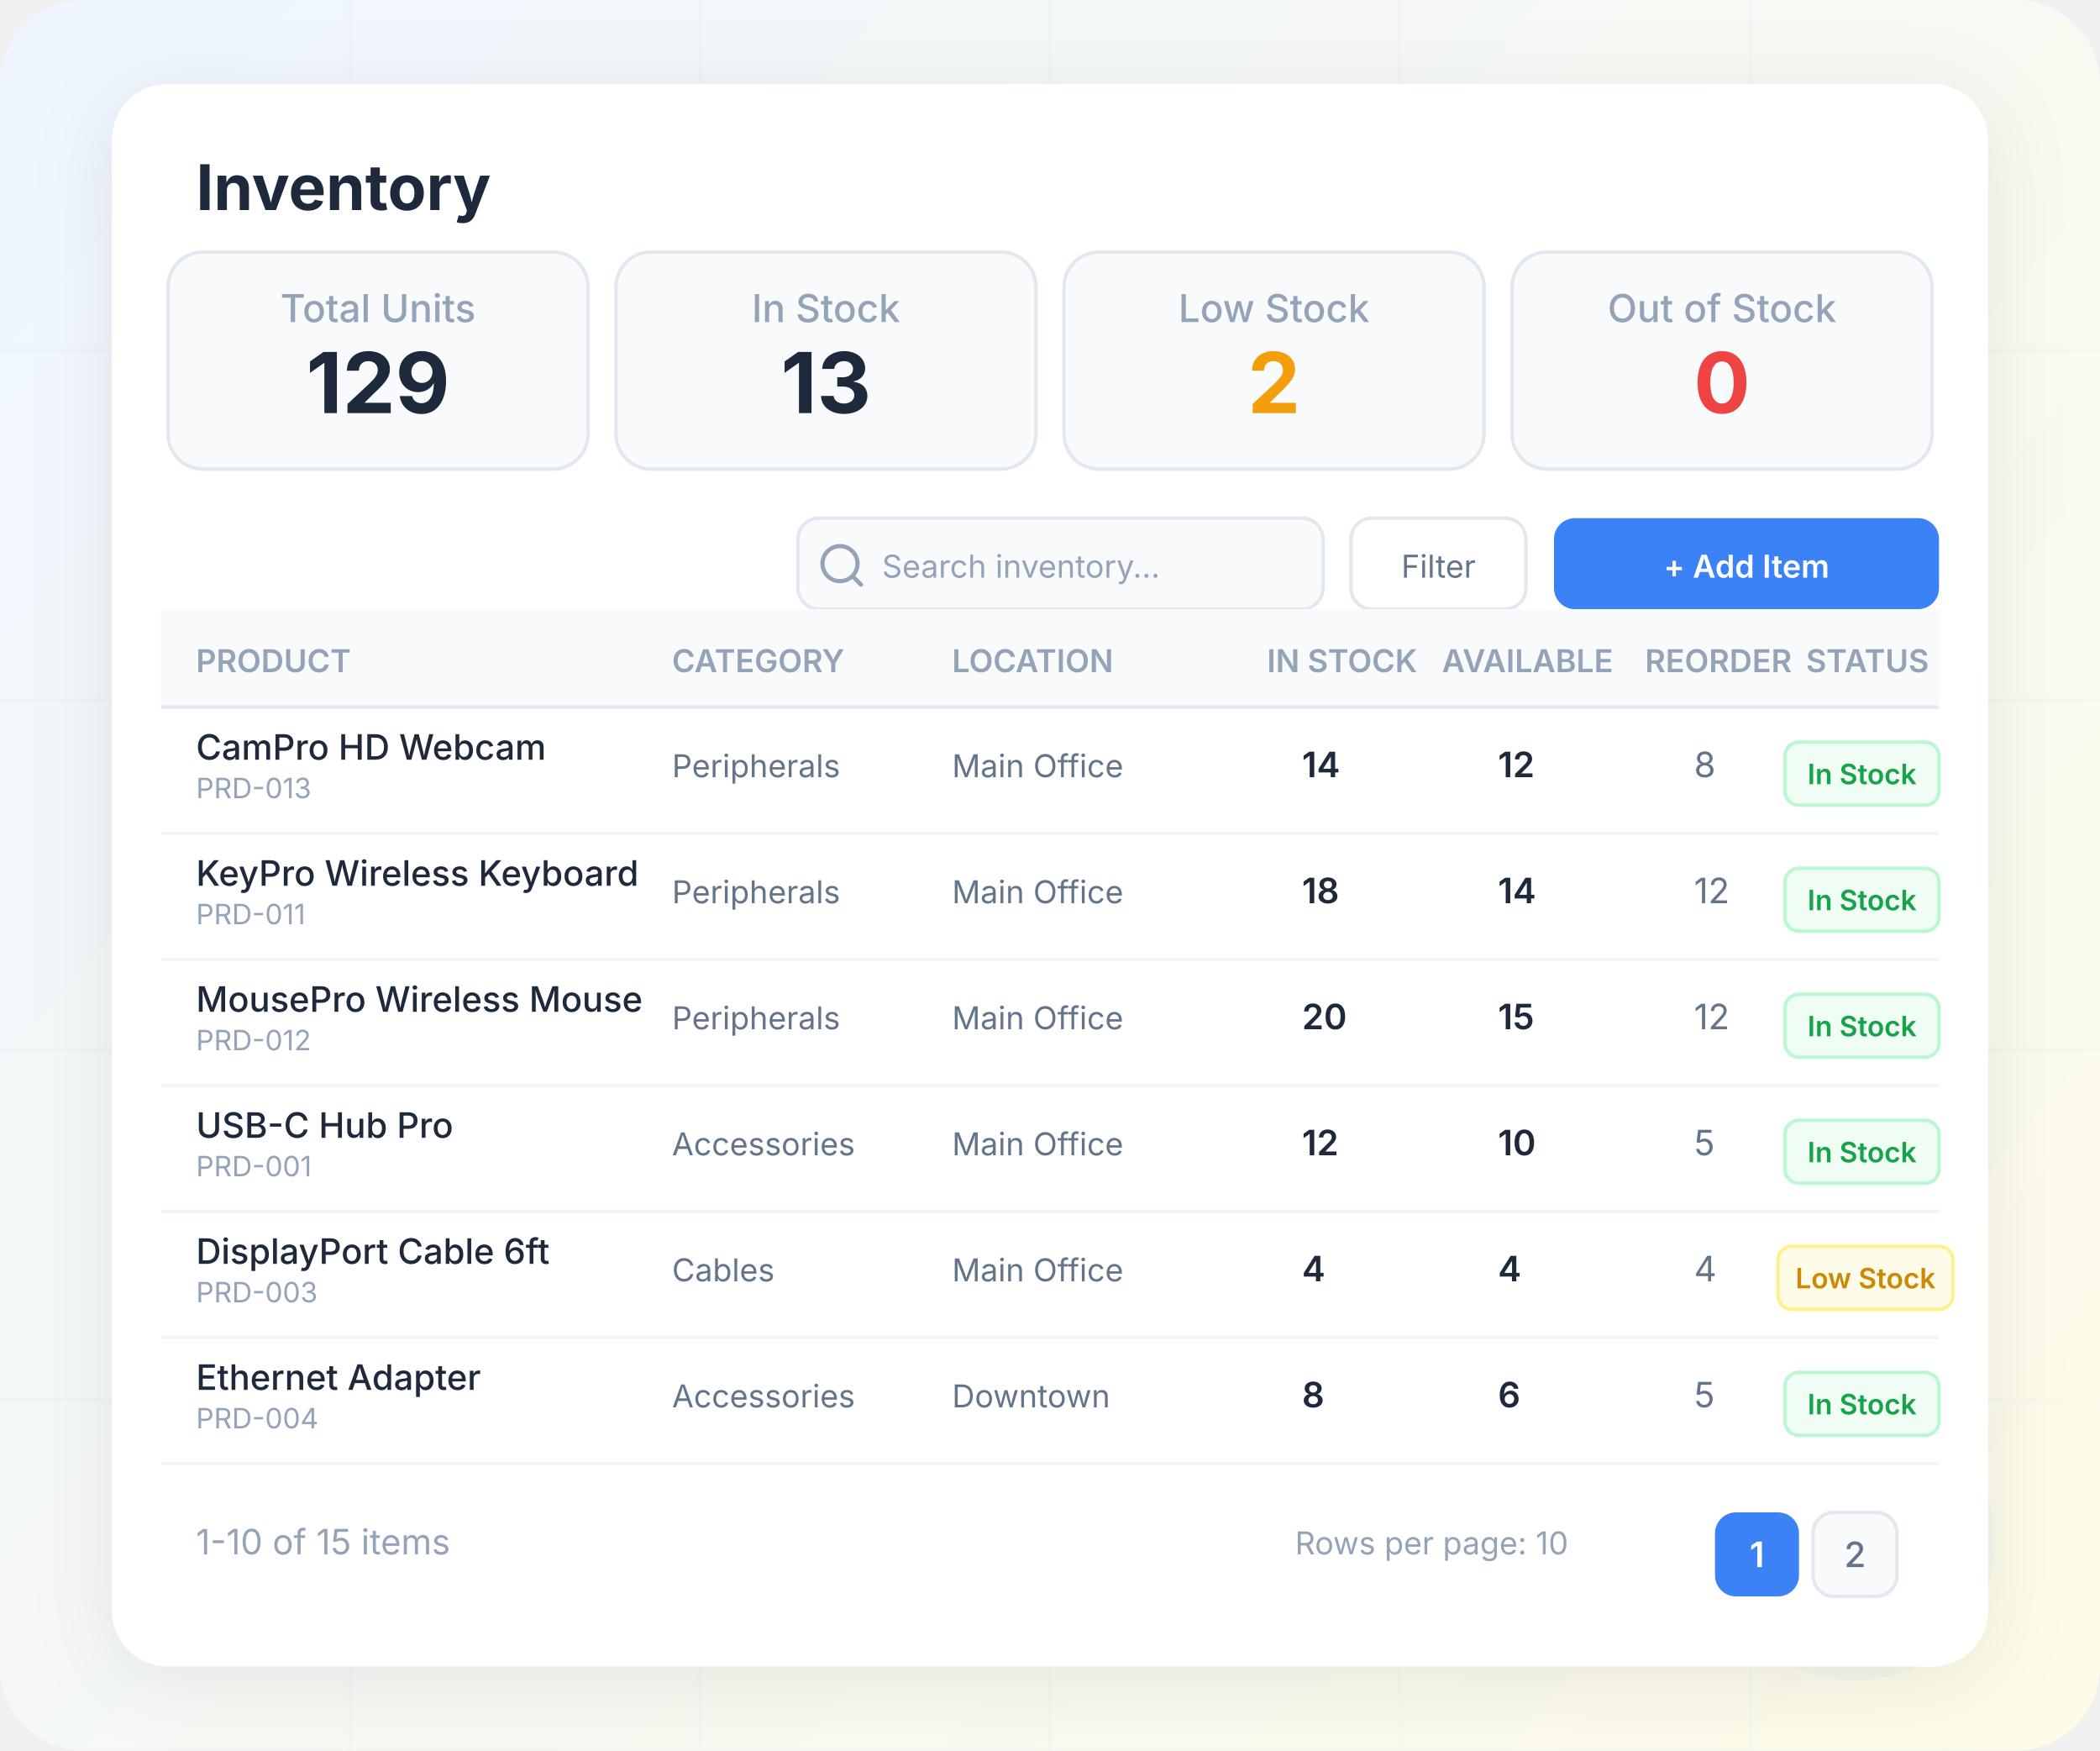
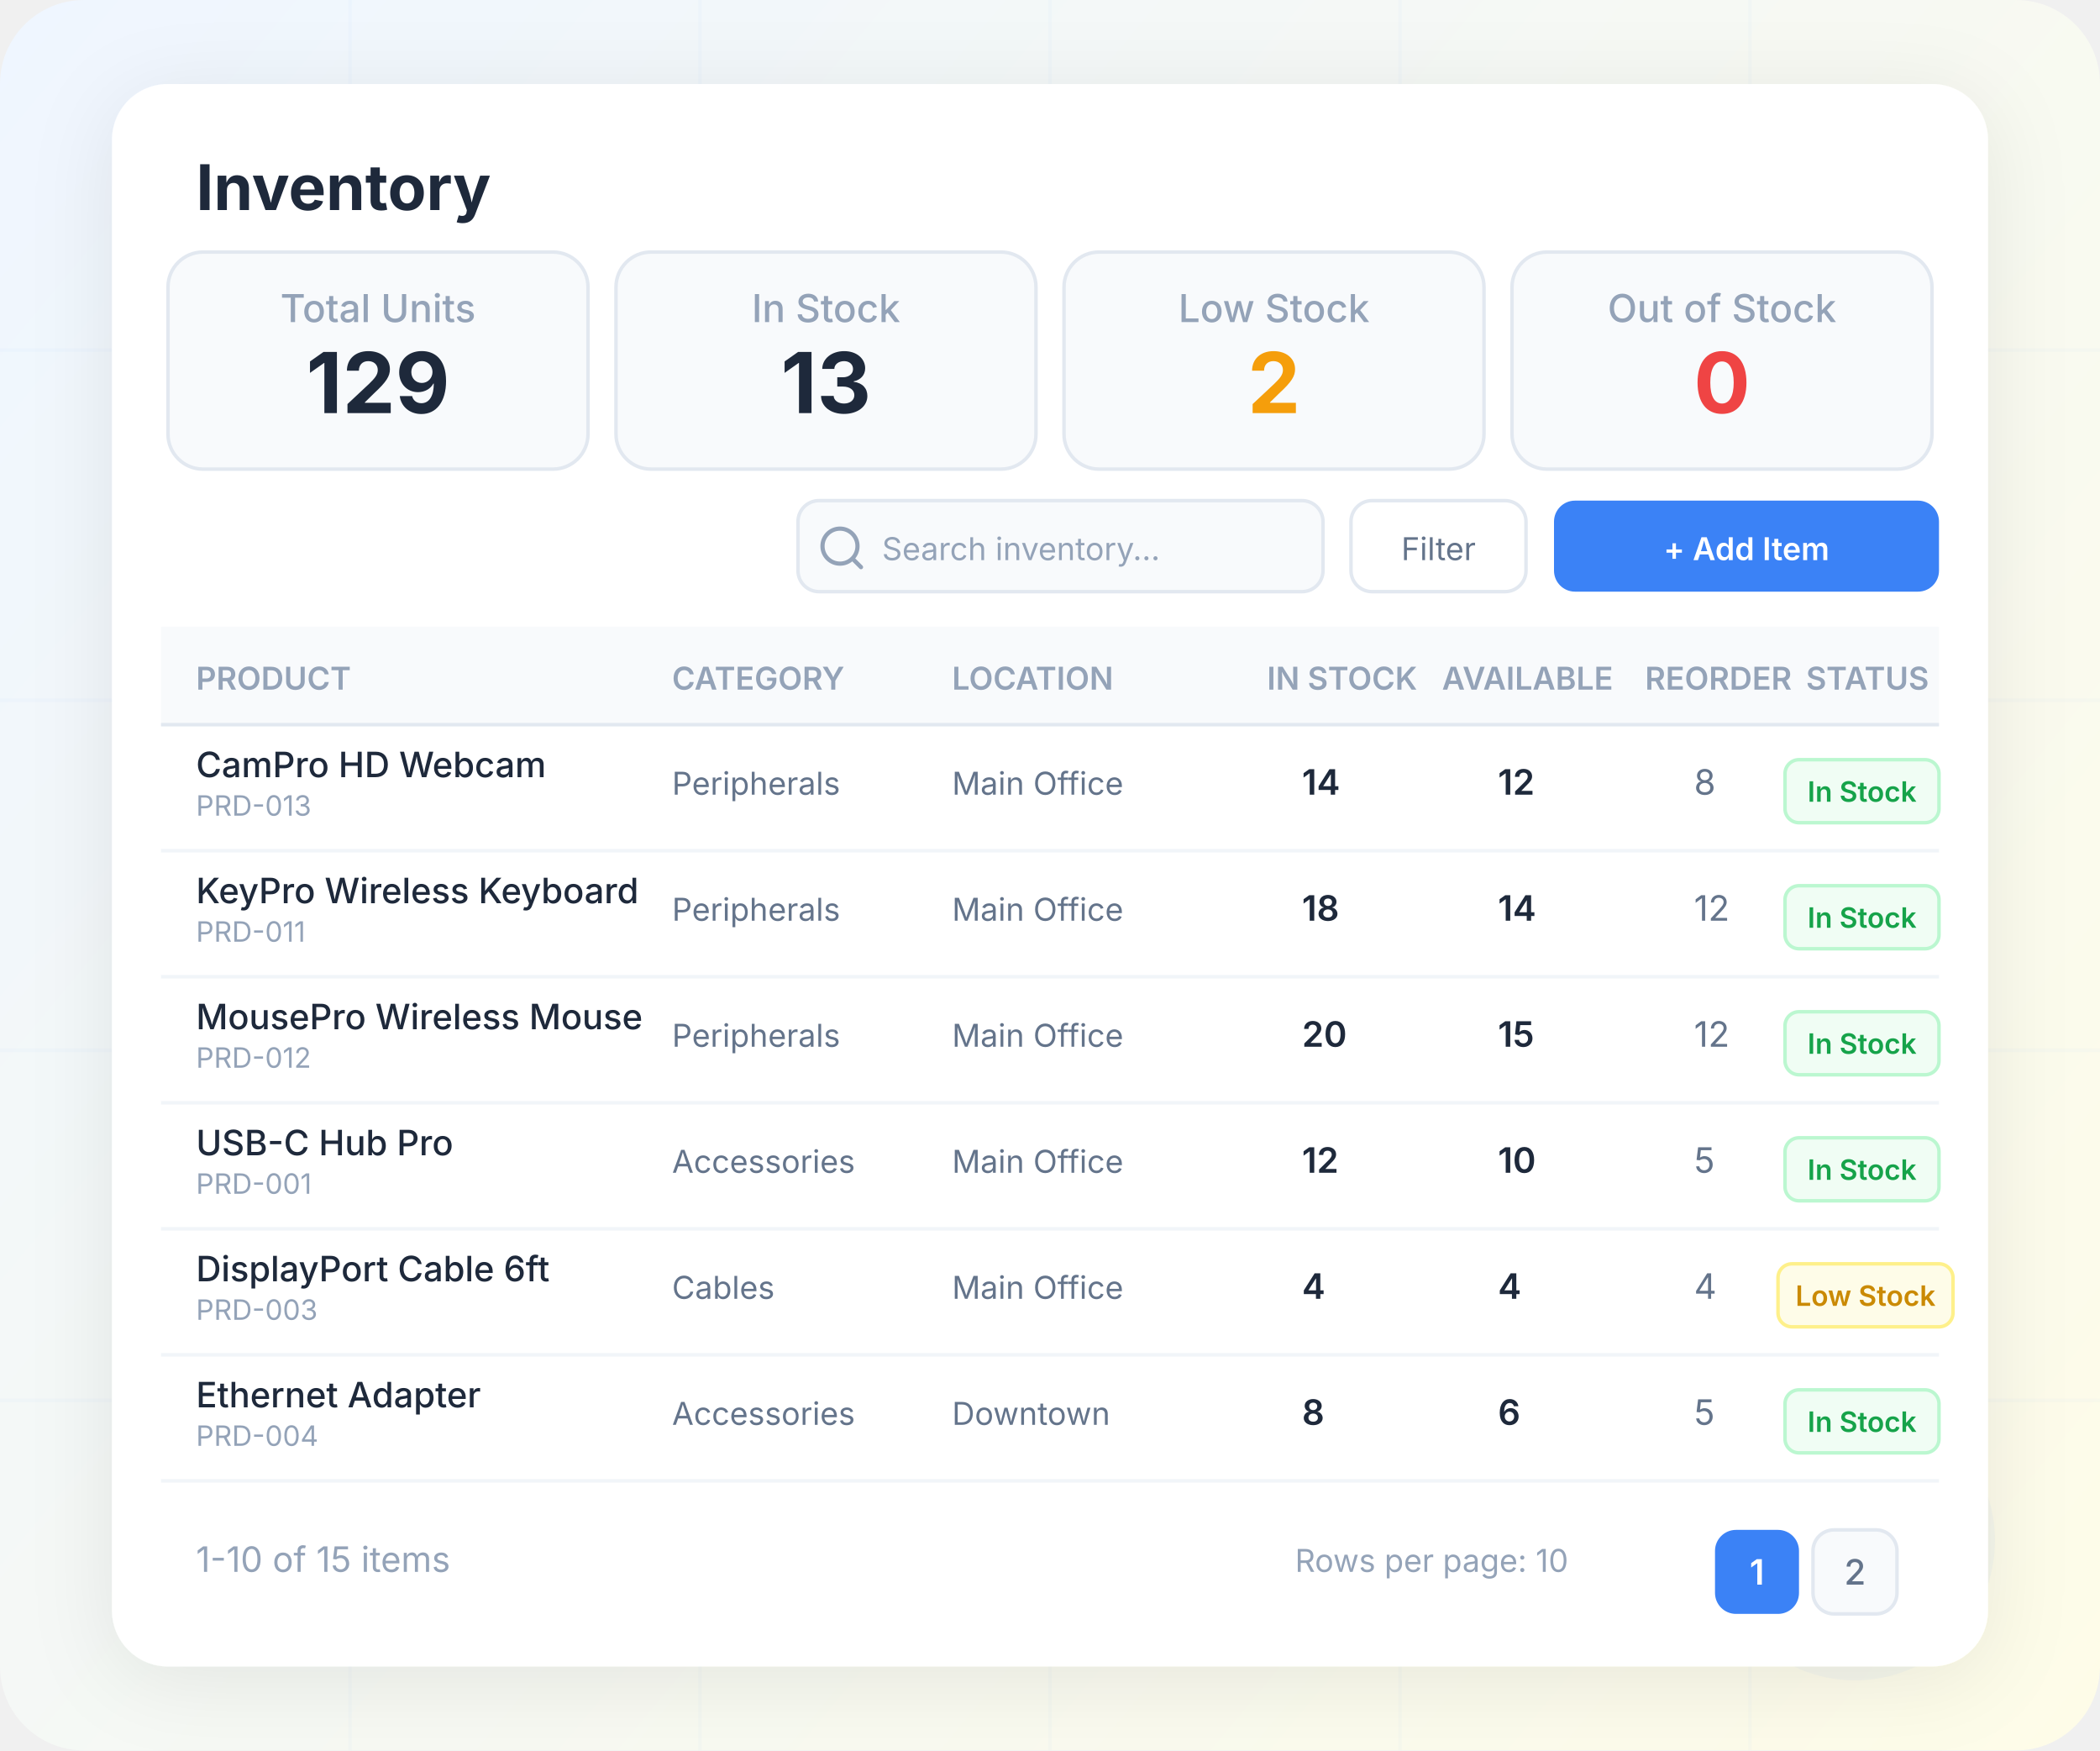
<svg xmlns="http://www.w3.org/2000/svg" viewBox="0 0 600 500" fill="none">
  <defs>
    <linearGradient id="bgGrad" x1="0" y1="0" x2="600" y2="500" gradientUnits="userSpaceOnUse">
      <stop offset="0%" stop-color="#eff6ff" />
      <stop offset="100%" stop-color="#fefce8" />
    </linearGradient>
    <filter id="cardShadow" x="-10%" y="-5%" width="120%" height="115%">
      <feDropShadow dx="0" dy="4" stdDeviation="12" flood-color="#000" flood-opacity="0.08" />
    </filter>
    <filter id="statShadow" x="-5%" y="-10%" width="110%" height="125%">
      <feDropShadow dx="0" dy="2" stdDeviation="4" flood-color="#000" flood-opacity="0.06" />
    </filter>
  </defs>
  <rect width="600" height="500" rx="24" fill="url(#bgGrad)" />
  <g opacity="0.03" stroke="#3b82f6" stroke-width="1">
    <line x1="0" y1="100" x2="600" y2="100" />
    <line x1="0" y1="200" x2="600" y2="200" />
    <line x1="0" y1="300" x2="600" y2="300" />
    <line x1="0" y1="400" x2="600" y2="400" />
    <line x1="100" y1="0" x2="100" y2="500" />
    <line x1="200" y1="0" x2="200" y2="500" />
    <line x1="300" y1="0" x2="300" y2="500" />
    <line x1="400" y1="0" x2="400" y2="500" />
    <line x1="500" y1="0" x2="500" y2="500" />
  </g>
  <circle cx="80" cy="60" r="35" fill="#f59e0b" opacity="0.04" />
  <circle cx="530" cy="440" r="40" fill="#3b82f6" opacity="0.04" />
  <g filter="url(#cardShadow)">
    <rect x="32" y="24" width="536" height="452" rx="16" fill="white" />
  </g>
  <text x="56" y="60" font-family="system-ui, -apple-system, sans-serif" font-size="18" font-weight="700" fill="#1e293b">Inventory</text>
  <rect x="48" y="72" width="120" height="62" rx="10" fill="#f8fafc" stroke="#e2e8f0" stroke-width="1" />
  <text x="108" y="92" font-family="system-ui, -apple-system, sans-serif" font-size="11" fill="#94a3b8" font-weight="500" text-anchor="middle">Total Units</text>
  <text x="108" y="118" font-family="system-ui, -apple-system, sans-serif" font-size="24" font-weight="700" fill="#1e293b" text-anchor="middle">129</text>
  <rect x="176" y="72" width="120" height="62" rx="10" fill="#f8fafc" stroke="#e2e8f0" stroke-width="1" />
  <text x="236" y="92" font-family="system-ui, -apple-system, sans-serif" font-size="11" fill="#94a3b8" font-weight="500" text-anchor="middle">In Stock</text>
  <text x="236" y="118" font-family="system-ui, -apple-system, sans-serif" font-size="24" font-weight="700" fill="#1e293b" text-anchor="middle">13</text>
  <rect x="304" y="72" width="120" height="62" rx="10" fill="#f8fafc" stroke="#e2e8f0" stroke-width="1" />
  <text x="364" y="92" font-family="system-ui, -apple-system, sans-serif" font-size="11" fill="#94a3b8" font-weight="500" text-anchor="middle">Low Stock</text>
  <text x="364" y="118" font-family="system-ui, -apple-system, sans-serif" font-size="24" font-weight="700" fill="#f59e0b" text-anchor="middle">2</text>
  <rect x="432" y="72" width="120" height="62" rx="10" fill="#f8fafc" stroke="#e2e8f0" stroke-width="1" />
  <text x="492" y="92" font-family="system-ui, -apple-system, sans-serif" font-size="11" fill="#94a3b8" font-weight="500" text-anchor="middle">Out of Stock</text>
  <text x="492" y="118" font-family="system-ui, -apple-system, sans-serif" font-size="24" font-weight="700" fill="#ef4444" text-anchor="middle">0</text>
-   <rect x="228" y="148" width="150" height="26" rx="6" fill="#f8fafc" stroke="#e2e8f0" stroke-width="1" />
-   <circle cx="240" cy="161" r="5" fill="none" stroke="#94a3b8" stroke-width="1.2" />
-   <line x1="244" y1="165" x2="246" y2="167" stroke="#94a3b8" stroke-width="1.2" stroke-linecap="round" />
-   <text x="252" y="165" font-family="system-ui, -apple-system, sans-serif" font-size="9" fill="#94a3b8">Search inventory...</text>
-   <rect x="386" y="148" width="50" height="26" rx="6" fill="white" stroke="#e2e8f0" stroke-width="1" />
-   <text x="411" y="165" font-family="system-ui, -apple-system, sans-serif" font-size="9" fill="#64748b" text-anchor="middle">Filter</text>
-   <rect x="444" y="148" width="110" height="26" rx="6" fill="#3b82f6" />
-   <text x="499" y="165" font-family="system-ui, -apple-system, sans-serif" font-size="9" font-weight="600" fill="white" text-anchor="middle">+ Add Item</text>
-   <rect x="46" y="174" width="508" height="28" rx="0" fill="#f8fafc" />
-   <line x1="46" y1="202" x2="554" y2="202" stroke="#e2e8f0" stroke-width="1" />
-   <text x="56" y="192" font-family="system-ui, -apple-system, sans-serif" font-size="9" fill="#94a3b8" font-weight="600">PRODUCT</text>
-   <text x="192" y="192" font-family="system-ui, -apple-system, sans-serif" font-size="9" fill="#94a3b8" font-weight="600">CATEGORY</text>
-   <text x="272" y="192" font-family="system-ui, -apple-system, sans-serif" font-size="9" fill="#94a3b8" font-weight="600">LOCATION</text>
-   <text x="362" y="192" font-family="system-ui, -apple-system, sans-serif" font-size="9" fill="#94a3b8" font-weight="600">IN STOCK</text>
-   <text x="412" y="192" font-family="system-ui, -apple-system, sans-serif" font-size="9" fill="#94a3b8" font-weight="600">AVAILABLE</text>
-   <text x="470" y="192" font-family="system-ui, -apple-system, sans-serif" font-size="9" fill="#94a3b8" font-weight="600">REORDER</text>
-   <text x="516" y="192" font-family="system-ui, -apple-system, sans-serif" font-size="9" fill="#94a3b8" font-weight="600">STATUS</text>
-   <text x="56" y="217" font-family="system-ui, -apple-system, sans-serif" font-size="10" fill="#1e293b" font-weight="500">CamPro HD Webcam</text>
-   <text x="56" y="228" font-family="system-ui, -apple-system, sans-serif" font-size="8" fill="#94a3b8">PRD-013</text>
-   <text x="192" y="222" font-family="system-ui, -apple-system, sans-serif" font-size="9" fill="#64748b">Peripherals</text>
-   <text x="272" y="222" font-family="system-ui, -apple-system, sans-serif" font-size="9" fill="#64748b">Main Office</text>
-   <text x="372" y="222" font-family="system-ui, -apple-system, sans-serif" font-size="10" fill="#1e293b" font-weight="600">14</text>
-   <text x="428" y="222" font-family="system-ui, -apple-system, sans-serif" font-size="10" fill="#1e293b" font-weight="600">12</text>
-   <text x="484" y="222" font-family="system-ui, -apple-system, sans-serif" font-size="10" fill="#64748b">8</text>
-   <rect x="510" y="212" width="44" height="18" rx="4" fill="#f0fdf4" stroke="#bbf7d0" stroke-width="1" />
-   <text x="532" y="224" font-family="system-ui, -apple-system, sans-serif" font-size="8" font-weight="600" fill="#16a34a" text-anchor="middle">In Stock</text>
-   <line x1="46" y1="238" x2="554" y2="238" stroke="#f1f5f9" stroke-width="1" />
-   <text x="56" y="253" font-family="system-ui, -apple-system, sans-serif" font-size="10" fill="#1e293b" font-weight="500">KeyPro Wireless Keyboard</text>
-   <text x="56" y="264" font-family="system-ui, -apple-system, sans-serif" font-size="8" fill="#94a3b8">PRD-011</text>
-   <text x="192" y="258" font-family="system-ui, -apple-system, sans-serif" font-size="9" fill="#64748b">Peripherals</text>
-   <text x="272" y="258" font-family="system-ui, -apple-system, sans-serif" font-size="9" fill="#64748b">Main Office</text>
-   <text x="372" y="258" font-family="system-ui, -apple-system, sans-serif" font-size="10" fill="#1e293b" font-weight="600">18</text>
-   <text x="428" y="258" font-family="system-ui, -apple-system, sans-serif" font-size="10" fill="#1e293b" font-weight="600">14</text>
-   <text x="484" y="258" font-family="system-ui, -apple-system, sans-serif" font-size="10" fill="#64748b">12</text>
-   <rect x="510" y="248" width="44" height="18" rx="4" fill="#f0fdf4" stroke="#bbf7d0" stroke-width="1" />
-   <text x="532" y="260" font-family="system-ui, -apple-system, sans-serif" font-size="8" font-weight="600" fill="#16a34a" text-anchor="middle">In Stock</text>
-   <line x1="46" y1="274" x2="554" y2="274" stroke="#f1f5f9" stroke-width="1" />
-   <text x="56" y="289" font-family="system-ui, -apple-system, sans-serif" font-size="10" fill="#1e293b" font-weight="500">MousePro Wireless Mouse</text>
-   <text x="56" y="300" font-family="system-ui, -apple-system, sans-serif" font-size="8" fill="#94a3b8">PRD-012</text>
-   <text x="192" y="294" font-family="system-ui, -apple-system, sans-serif" font-size="9" fill="#64748b">Peripherals</text>
-   <text x="272" y="294" font-family="system-ui, -apple-system, sans-serif" font-size="9" fill="#64748b">Main Office</text>
-   <text x="372" y="294" font-family="system-ui, -apple-system, sans-serif" font-size="10" fill="#1e293b" font-weight="600">20</text>
-   <text x="428" y="294" font-family="system-ui, -apple-system, sans-serif" font-size="10" fill="#1e293b" font-weight="600">15</text>
-   <text x="484" y="294" font-family="system-ui, -apple-system, sans-serif" font-size="10" fill="#64748b">12</text>
-   <rect x="510" y="284" width="44" height="18" rx="4" fill="#f0fdf4" stroke="#bbf7d0" stroke-width="1" />
-   <text x="532" y="296" font-family="system-ui, -apple-system, sans-serif" font-size="8" font-weight="600" fill="#16a34a" text-anchor="middle">In Stock</text>
-   <line x1="46" y1="310" x2="554" y2="310" stroke="#f1f5f9" stroke-width="1" />
-   <text x="56" y="325" font-family="system-ui, -apple-system, sans-serif" font-size="10" fill="#1e293b" font-weight="500">USB-C Hub Pro</text>
-   <text x="56" y="336" font-family="system-ui, -apple-system, sans-serif" font-size="8" fill="#94a3b8">PRD-001</text>
-   <text x="192" y="330" font-family="system-ui, -apple-system, sans-serif" font-size="9" fill="#64748b">Accessories</text>
-   <text x="272" y="330" font-family="system-ui, -apple-system, sans-serif" font-size="9" fill="#64748b">Main Office</text>
-   <text x="372" y="330" font-family="system-ui, -apple-system, sans-serif" font-size="10" fill="#1e293b" font-weight="600">12</text>
-   <text x="428" y="330" font-family="system-ui, -apple-system, sans-serif" font-size="10" fill="#1e293b" font-weight="600">10</text>
-   <text x="484" y="330" font-family="system-ui, -apple-system, sans-serif" font-size="10" fill="#64748b">5</text>
-   <rect x="510" y="320" width="44" height="18" rx="4" fill="#f0fdf4" stroke="#bbf7d0" stroke-width="1" />
-   <text x="532" y="332" font-family="system-ui, -apple-system, sans-serif" font-size="8" font-weight="600" fill="#16a34a" text-anchor="middle">In Stock</text>
-   <line x1="46" y1="346" x2="554" y2="346" stroke="#f1f5f9" stroke-width="1" />
-   <text x="56" y="361" font-family="system-ui, -apple-system, sans-serif" font-size="10" fill="#1e293b" font-weight="500">DisplayPort Cable 6ft</text>
-   <text x="56" y="372" font-family="system-ui, -apple-system, sans-serif" font-size="8" fill="#94a3b8">PRD-003</text>
-   <text x="192" y="366" font-family="system-ui, -apple-system, sans-serif" font-size="9" fill="#64748b">Cables</text>
-   <text x="272" y="366" font-family="system-ui, -apple-system, sans-serif" font-size="9" fill="#64748b">Main Office</text>
-   <text x="372" y="366" font-family="system-ui, -apple-system, sans-serif" font-size="10" fill="#1e293b" font-weight="600">4</text>
-   <text x="428" y="366" font-family="system-ui, -apple-system, sans-serif" font-size="10" fill="#1e293b" font-weight="600">4</text>
-   <text x="484" y="366" font-family="system-ui, -apple-system, sans-serif" font-size="10" fill="#64748b">4</text>
-   <rect x="508" y="356" width="50" height="18" rx="4" fill="#fefce8" stroke="#fef08a" stroke-width="1" />
-   <text x="533" y="368" font-family="system-ui, -apple-system, sans-serif" font-size="8" font-weight="600" fill="#ca8a04" text-anchor="middle">Low Stock</text>
-   <line x1="46" y1="382" x2="554" y2="382" stroke="#f1f5f9" stroke-width="1" />
-   <text x="56" y="397" font-family="system-ui, -apple-system, sans-serif" font-size="10" fill="#1e293b" font-weight="500">Ethernet Adapter</text>
-   <text x="56" y="408" font-family="system-ui, -apple-system, sans-serif" font-size="8" fill="#94a3b8">PRD-004</text>
-   <text x="192" y="402" font-family="system-ui, -apple-system, sans-serif" font-size="9" fill="#64748b">Accessories</text>
-   <text x="272" y="402" font-family="system-ui, -apple-system, sans-serif" font-size="9" fill="#64748b">Downtown</text>
-   <text x="372" y="402" font-family="system-ui, -apple-system, sans-serif" font-size="10" fill="#1e293b" font-weight="600">8</text>
-   <text x="428" y="402" font-family="system-ui, -apple-system, sans-serif" font-size="10" fill="#1e293b" font-weight="600">6</text>
-   <text x="484" y="402" font-family="system-ui, -apple-system, sans-serif" font-size="10" fill="#64748b">5</text>
-   <rect x="510" y="392" width="44" height="18" rx="4" fill="#f0fdf4" stroke="#bbf7d0" stroke-width="1" />
-   <text x="532" y="404" font-family="system-ui, -apple-system, sans-serif" font-size="8" font-weight="600" fill="#16a34a" text-anchor="middle">In Stock</text>
-   <line x1="46" y1="418" x2="554" y2="418" stroke="#f1f5f9" stroke-width="1" />
-   <text x="56" y="444" font-family="system-ui, -apple-system, sans-serif" font-size="10" fill="#94a3b8">1-10 of 15 items</text>
-   <text x="370" y="444" font-family="system-ui, -apple-system, sans-serif" font-size="9" fill="#94a3b8">Rows per page: 10</text>
-   <rect x="490" y="432" width="24" height="24" rx="6" fill="#3b82f6" />
-   <text x="502" y="444" font-family="system-ui, -apple-system, sans-serif" font-size="10" font-weight="600" fill="white" text-anchor="middle" dominant-baseline="central">1</text>
-   <rect x="518" y="432" width="24" height="24" rx="6" fill="#f8fafc" stroke="#e2e8f0" stroke-width="1" />
-   <text x="530" y="444" font-family="system-ui, -apple-system, sans-serif" font-size="10" font-weight="500" fill="#64748b" text-anchor="middle" dominant-baseline="central">2</text>
+   <rect x="228" y="143" width="150" height="26" rx="6" fill="#f8fafc" stroke="#e2e8f0" stroke-width="1" />
+   <circle cx="240" cy="156" r="5" fill="none" stroke="#94a3b8" stroke-width="1.2" />
+   <line x1="244" y1="160" x2="246" y2="162" stroke="#94a3b8" stroke-width="1.2" stroke-linecap="round" />
+   <text x="252" y="160" font-family="system-ui, -apple-system, sans-serif" font-size="9" fill="#94a3b8">Search inventory...</text>
+   <rect x="386" y="143" width="50" height="26" rx="6" fill="white" stroke="#e2e8f0" stroke-width="1" />
+   <text x="411" y="160" font-family="system-ui, -apple-system, sans-serif" font-size="9" fill="#64748b" text-anchor="middle">Filter</text>
+   <rect x="444" y="143" width="110" height="26" rx="6" fill="#3b82f6" />
+   <text x="499" y="160" font-family="system-ui, -apple-system, sans-serif" font-size="9" font-weight="600" fill="white" text-anchor="middle">+ Add Item</text>
+   <rect x="46" y="179" width="508" height="28" rx="0" fill="#f8fafc" />
+   <line x1="46" y1="207" x2="554" y2="207" stroke="#e2e8f0" stroke-width="1" />
+   <text x="56" y="197" font-family="system-ui, -apple-system, sans-serif" font-size="9" fill="#94a3b8" font-weight="600">PRODUCT</text>
+   <text x="192" y="197" font-family="system-ui, -apple-system, sans-serif" font-size="9" fill="#94a3b8" font-weight="600">CATEGORY</text>
+   <text x="272" y="197" font-family="system-ui, -apple-system, sans-serif" font-size="9" fill="#94a3b8" font-weight="600">LOCATION</text>
+   <text x="362" y="197" font-family="system-ui, -apple-system, sans-serif" font-size="9" fill="#94a3b8" font-weight="600">IN STOCK</text>
+   <text x="412" y="197" font-family="system-ui, -apple-system, sans-serif" font-size="9" fill="#94a3b8" font-weight="600">AVAILABLE</text>
+   <text x="470" y="197" font-family="system-ui, -apple-system, sans-serif" font-size="9" fill="#94a3b8" font-weight="600">REORDER</text>
+   <text x="516" y="197" font-family="system-ui, -apple-system, sans-serif" font-size="9" fill="#94a3b8" font-weight="600">STATUS</text>
+   <text x="56" y="222" font-family="system-ui, -apple-system, sans-serif" font-size="10" fill="#1e293b" font-weight="500">CamPro HD Webcam</text>
+   <text x="56" y="233" font-family="system-ui, -apple-system, sans-serif" font-size="8" fill="#94a3b8">PRD-013</text>
+   <text x="192" y="227" font-family="system-ui, -apple-system, sans-serif" font-size="9" fill="#64748b">Peripherals</text>
+   <text x="272" y="227" font-family="system-ui, -apple-system, sans-serif" font-size="9" fill="#64748b">Main Office</text>
+   <text x="372" y="227" font-family="system-ui, -apple-system, sans-serif" font-size="10" fill="#1e293b" font-weight="600">14</text>
+   <text x="428" y="227" font-family="system-ui, -apple-system, sans-serif" font-size="10" fill="#1e293b" font-weight="600">12</text>
+   <text x="484" y="227" font-family="system-ui, -apple-system, sans-serif" font-size="10" fill="#64748b">8</text>
+   <rect x="510" y="217" width="44" height="18" rx="4" fill="#f0fdf4" stroke="#bbf7d0" stroke-width="1" />
+   <text x="532" y="229" font-family="system-ui, -apple-system, sans-serif" font-size="8" font-weight="600" fill="#16a34a" text-anchor="middle">In Stock</text>
+   <line x1="46" y1="243" x2="554" y2="243" stroke="#f1f5f9" stroke-width="1" />
+   <text x="56" y="258" font-family="system-ui, -apple-system, sans-serif" font-size="10" fill="#1e293b" font-weight="500">KeyPro Wireless Keyboard</text>
+   <text x="56" y="269" font-family="system-ui, -apple-system, sans-serif" font-size="8" fill="#94a3b8">PRD-011</text>
+   <text x="192" y="263" font-family="system-ui, -apple-system, sans-serif" font-size="9" fill="#64748b">Peripherals</text>
+   <text x="272" y="263" font-family="system-ui, -apple-system, sans-serif" font-size="9" fill="#64748b">Main Office</text>
+   <text x="372" y="263" font-family="system-ui, -apple-system, sans-serif" font-size="10" fill="#1e293b" font-weight="600">18</text>
+   <text x="428" y="263" font-family="system-ui, -apple-system, sans-serif" font-size="10" fill="#1e293b" font-weight="600">14</text>
+   <text x="484" y="263" font-family="system-ui, -apple-system, sans-serif" font-size="10" fill="#64748b">12</text>
+   <rect x="510" y="253" width="44" height="18" rx="4" fill="#f0fdf4" stroke="#bbf7d0" stroke-width="1" />
+   <text x="532" y="265" font-family="system-ui, -apple-system, sans-serif" font-size="8" font-weight="600" fill="#16a34a" text-anchor="middle">In Stock</text>
+   <line x1="46" y1="279" x2="554" y2="279" stroke="#f1f5f9" stroke-width="1" />
+   <text x="56" y="294" font-family="system-ui, -apple-system, sans-serif" font-size="10" fill="#1e293b" font-weight="500">MousePro Wireless Mouse</text>
+   <text x="56" y="305" font-family="system-ui, -apple-system, sans-serif" font-size="8" fill="#94a3b8">PRD-012</text>
+   <text x="192" y="299" font-family="system-ui, -apple-system, sans-serif" font-size="9" fill="#64748b">Peripherals</text>
+   <text x="272" y="299" font-family="system-ui, -apple-system, sans-serif" font-size="9" fill="#64748b">Main Office</text>
+   <text x="372" y="299" font-family="system-ui, -apple-system, sans-serif" font-size="10" fill="#1e293b" font-weight="600">20</text>
+   <text x="428" y="299" font-family="system-ui, -apple-system, sans-serif" font-size="10" fill="#1e293b" font-weight="600">15</text>
+   <text x="484" y="299" font-family="system-ui, -apple-system, sans-serif" font-size="10" fill="#64748b">12</text>
+   <rect x="510" y="289" width="44" height="18" rx="4" fill="#f0fdf4" stroke="#bbf7d0" stroke-width="1" />
+   <text x="532" y="301" font-family="system-ui, -apple-system, sans-serif" font-size="8" font-weight="600" fill="#16a34a" text-anchor="middle">In Stock</text>
+   <line x1="46" y1="315" x2="554" y2="315" stroke="#f1f5f9" stroke-width="1" />
+   <text x="56" y="330" font-family="system-ui, -apple-system, sans-serif" font-size="10" fill="#1e293b" font-weight="500">USB-C Hub Pro</text>
+   <text x="56" y="341" font-family="system-ui, -apple-system, sans-serif" font-size="8" fill="#94a3b8">PRD-001</text>
+   <text x="192" y="335" font-family="system-ui, -apple-system, sans-serif" font-size="9" fill="#64748b">Accessories</text>
+   <text x="272" y="335" font-family="system-ui, -apple-system, sans-serif" font-size="9" fill="#64748b">Main Office</text>
+   <text x="372" y="335" font-family="system-ui, -apple-system, sans-serif" font-size="10" fill="#1e293b" font-weight="600">12</text>
+   <text x="428" y="335" font-family="system-ui, -apple-system, sans-serif" font-size="10" fill="#1e293b" font-weight="600">10</text>
+   <text x="484" y="335" font-family="system-ui, -apple-system, sans-serif" font-size="10" fill="#64748b">5</text>
+   <rect x="510" y="325" width="44" height="18" rx="4" fill="#f0fdf4" stroke="#bbf7d0" stroke-width="1" />
+   <text x="532" y="337" font-family="system-ui, -apple-system, sans-serif" font-size="8" font-weight="600" fill="#16a34a" text-anchor="middle">In Stock</text>
+   <line x1="46" y1="351" x2="554" y2="351" stroke="#f1f5f9" stroke-width="1" />
+   <text x="56" y="366" font-family="system-ui, -apple-system, sans-serif" font-size="10" fill="#1e293b" font-weight="500">DisplayPort Cable 6ft</text>
+   <text x="56" y="377" font-family="system-ui, -apple-system, sans-serif" font-size="8" fill="#94a3b8">PRD-003</text>
+   <text x="192" y="371" font-family="system-ui, -apple-system, sans-serif" font-size="9" fill="#64748b">Cables</text>
+   <text x="272" y="371" font-family="system-ui, -apple-system, sans-serif" font-size="9" fill="#64748b">Main Office</text>
+   <text x="372" y="371" font-family="system-ui, -apple-system, sans-serif" font-size="10" fill="#1e293b" font-weight="600">4</text>
+   <text x="428" y="371" font-family="system-ui, -apple-system, sans-serif" font-size="10" fill="#1e293b" font-weight="600">4</text>
+   <text x="484" y="371" font-family="system-ui, -apple-system, sans-serif" font-size="10" fill="#64748b">4</text>
+   <rect x="508" y="361" width="50" height="18" rx="4" fill="#fefce8" stroke="#fef08a" stroke-width="1" />
+   <text x="533" y="373" font-family="system-ui, -apple-system, sans-serif" font-size="8" font-weight="600" fill="#ca8a04" text-anchor="middle">Low Stock</text>
+   <line x1="46" y1="387" x2="554" y2="387" stroke="#f1f5f9" stroke-width="1" />
+   <text x="56" y="402" font-family="system-ui, -apple-system, sans-serif" font-size="10" fill="#1e293b" font-weight="500">Ethernet Adapter</text>
+   <text x="56" y="413" font-family="system-ui, -apple-system, sans-serif" font-size="8" fill="#94a3b8">PRD-004</text>
+   <text x="192" y="407" font-family="system-ui, -apple-system, sans-serif" font-size="9" fill="#64748b">Accessories</text>
+   <text x="272" y="407" font-family="system-ui, -apple-system, sans-serif" font-size="9" fill="#64748b">Downtown</text>
+   <text x="372" y="407" font-family="system-ui, -apple-system, sans-serif" font-size="10" fill="#1e293b" font-weight="600">8</text>
+   <text x="428" y="407" font-family="system-ui, -apple-system, sans-serif" font-size="10" fill="#1e293b" font-weight="600">6</text>
+   <text x="484" y="407" font-family="system-ui, -apple-system, sans-serif" font-size="10" fill="#64748b">5</text>
+   <rect x="510" y="397" width="44" height="18" rx="4" fill="#f0fdf4" stroke="#bbf7d0" stroke-width="1" />
+   <text x="532" y="409" font-family="system-ui, -apple-system, sans-serif" font-size="8" font-weight="600" fill="#16a34a" text-anchor="middle">In Stock</text>
+   <line x1="46" y1="423" x2="554" y2="423" stroke="#f1f5f9" stroke-width="1" />
+   <text x="56" y="449" font-family="system-ui, -apple-system, sans-serif" font-size="10" fill="#94a3b8">1-10 of 15 items</text>
+   <text x="370" y="449" font-family="system-ui, -apple-system, sans-serif" font-size="9" fill="#94a3b8">Rows per page: 10</text>
+   <rect x="490" y="437" width="24" height="24" rx="6" fill="#3b82f6" />
+   <text x="502" y="449" font-family="system-ui, -apple-system, sans-serif" font-size="10" font-weight="600" fill="white" text-anchor="middle" dominant-baseline="central">1</text>
+   <rect x="518" y="437" width="24" height="24" rx="6" fill="#f8fafc" stroke="#e2e8f0" stroke-width="1" />
+   <text x="530" y="449" font-family="system-ui, -apple-system, sans-serif" font-size="10" font-weight="500" fill="#64748b" text-anchor="middle" dominant-baseline="central">2</text>
</svg>
